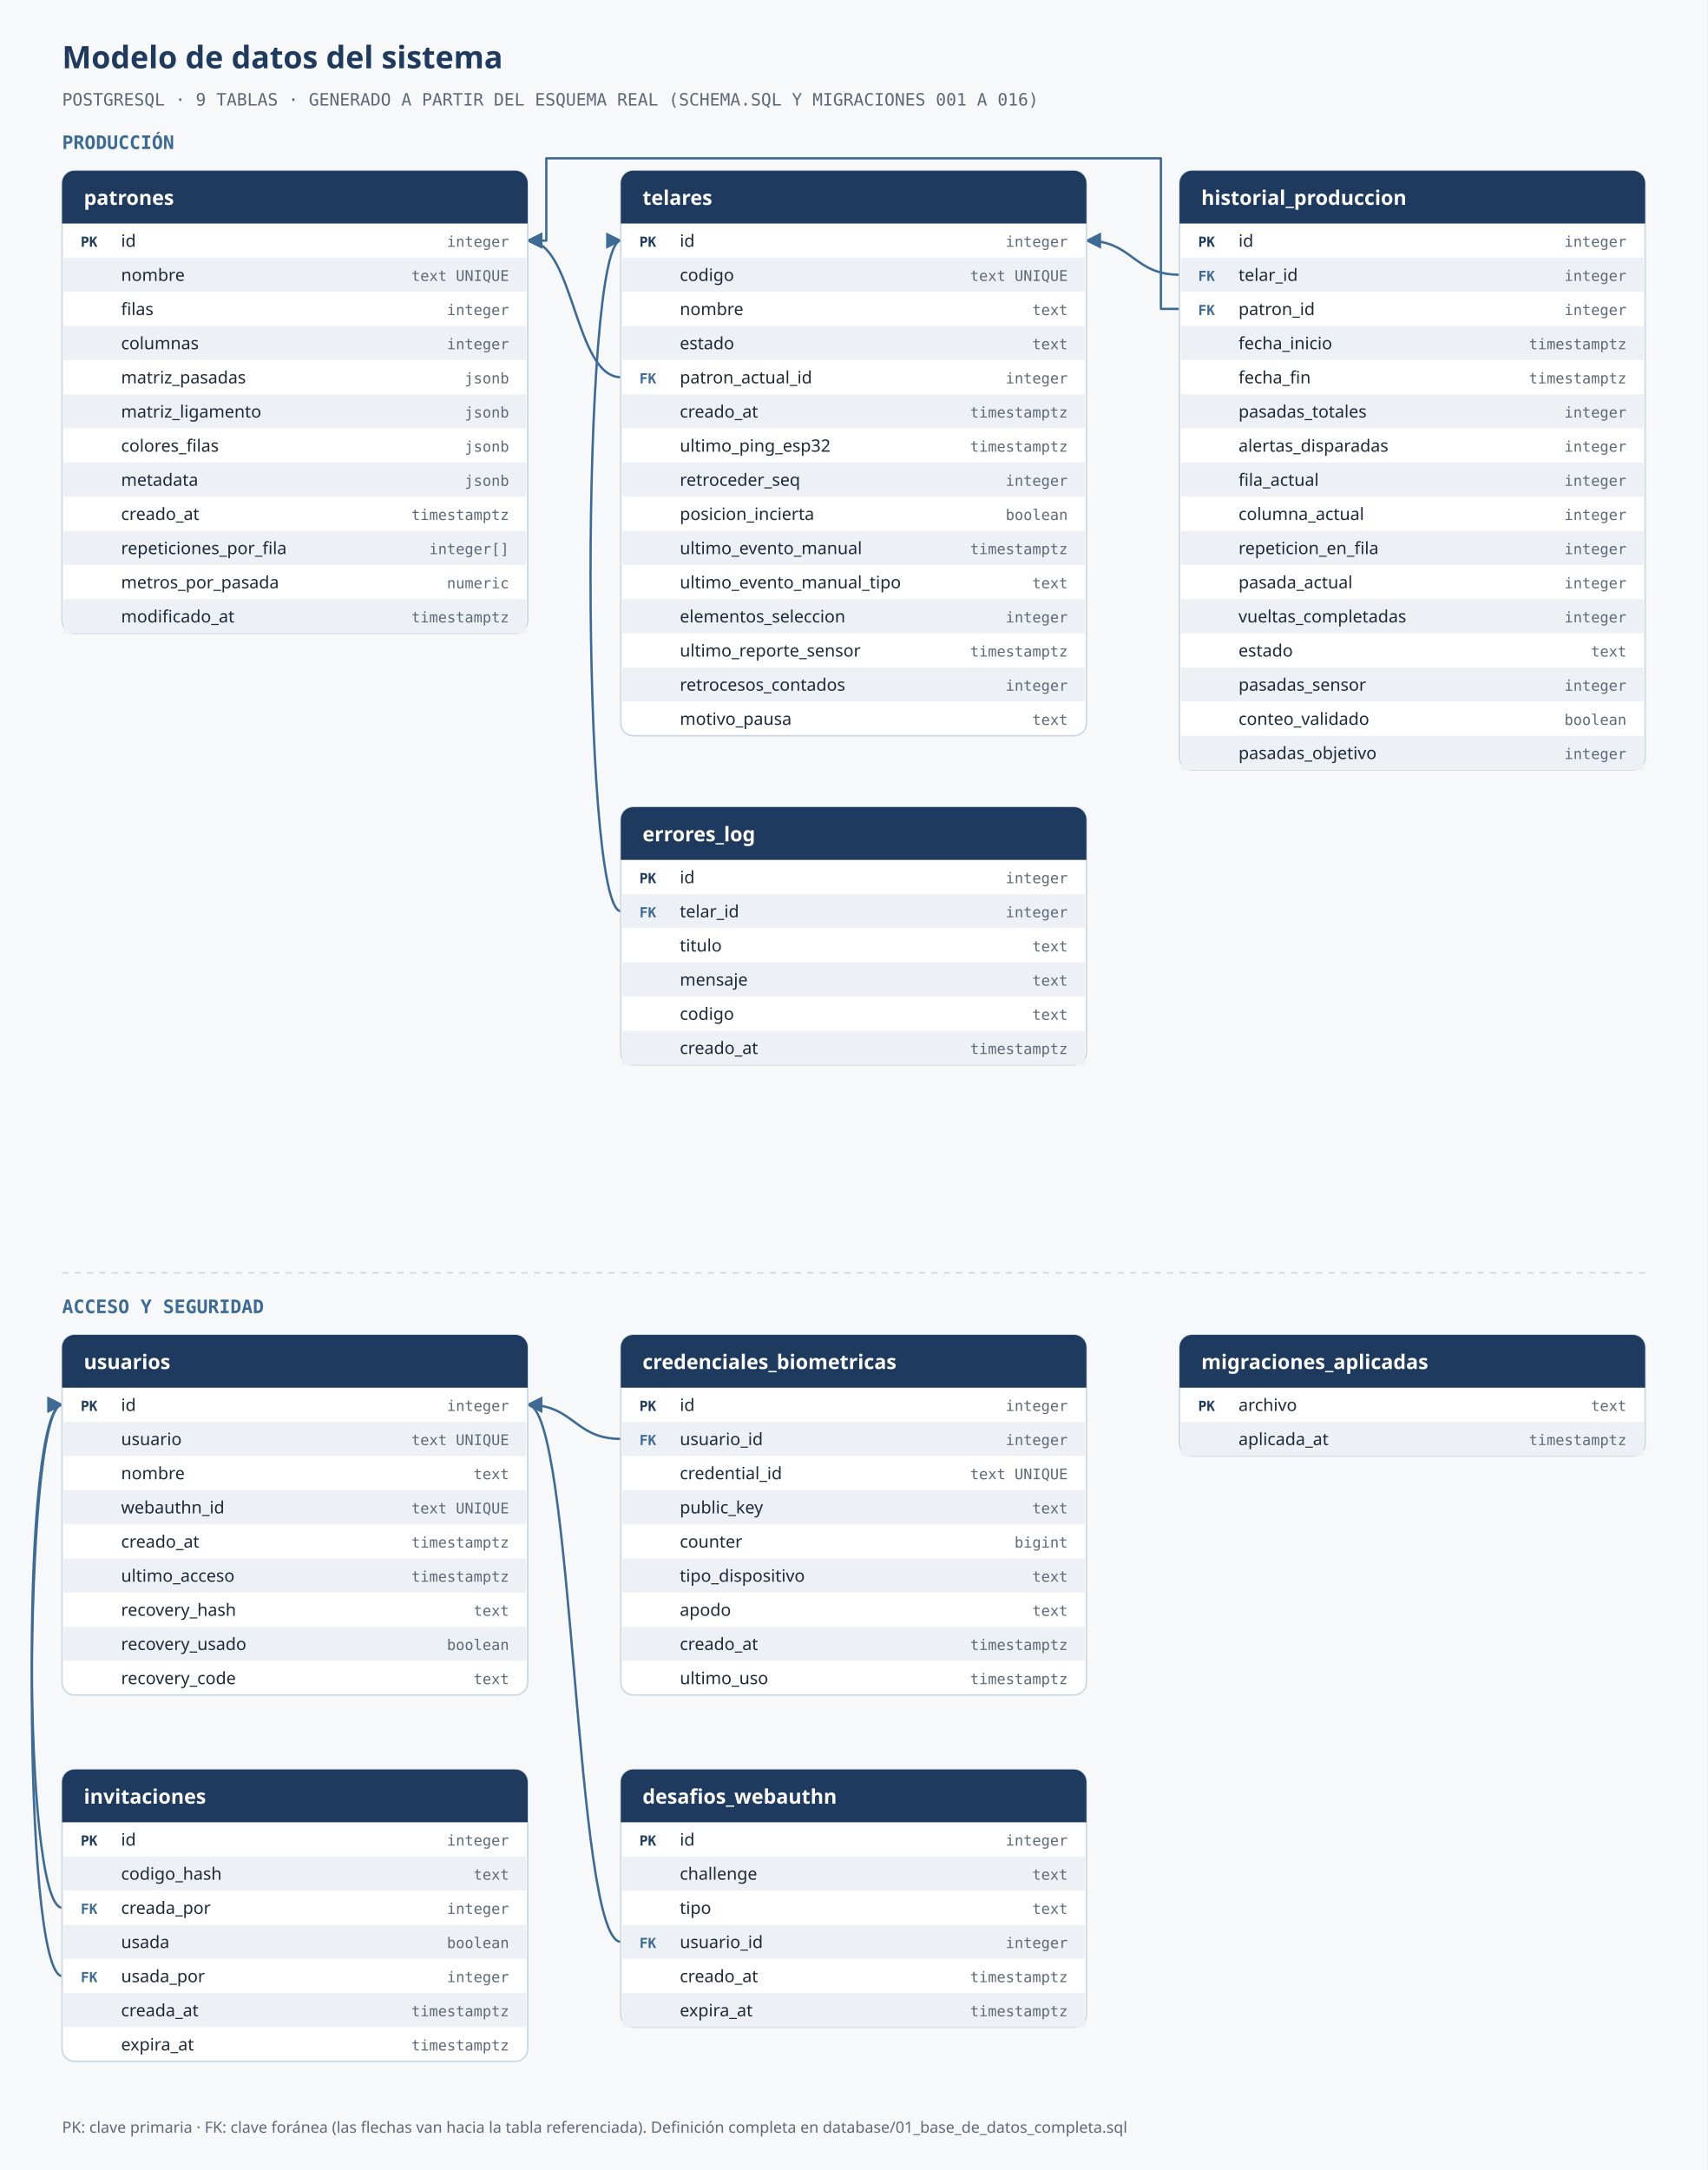
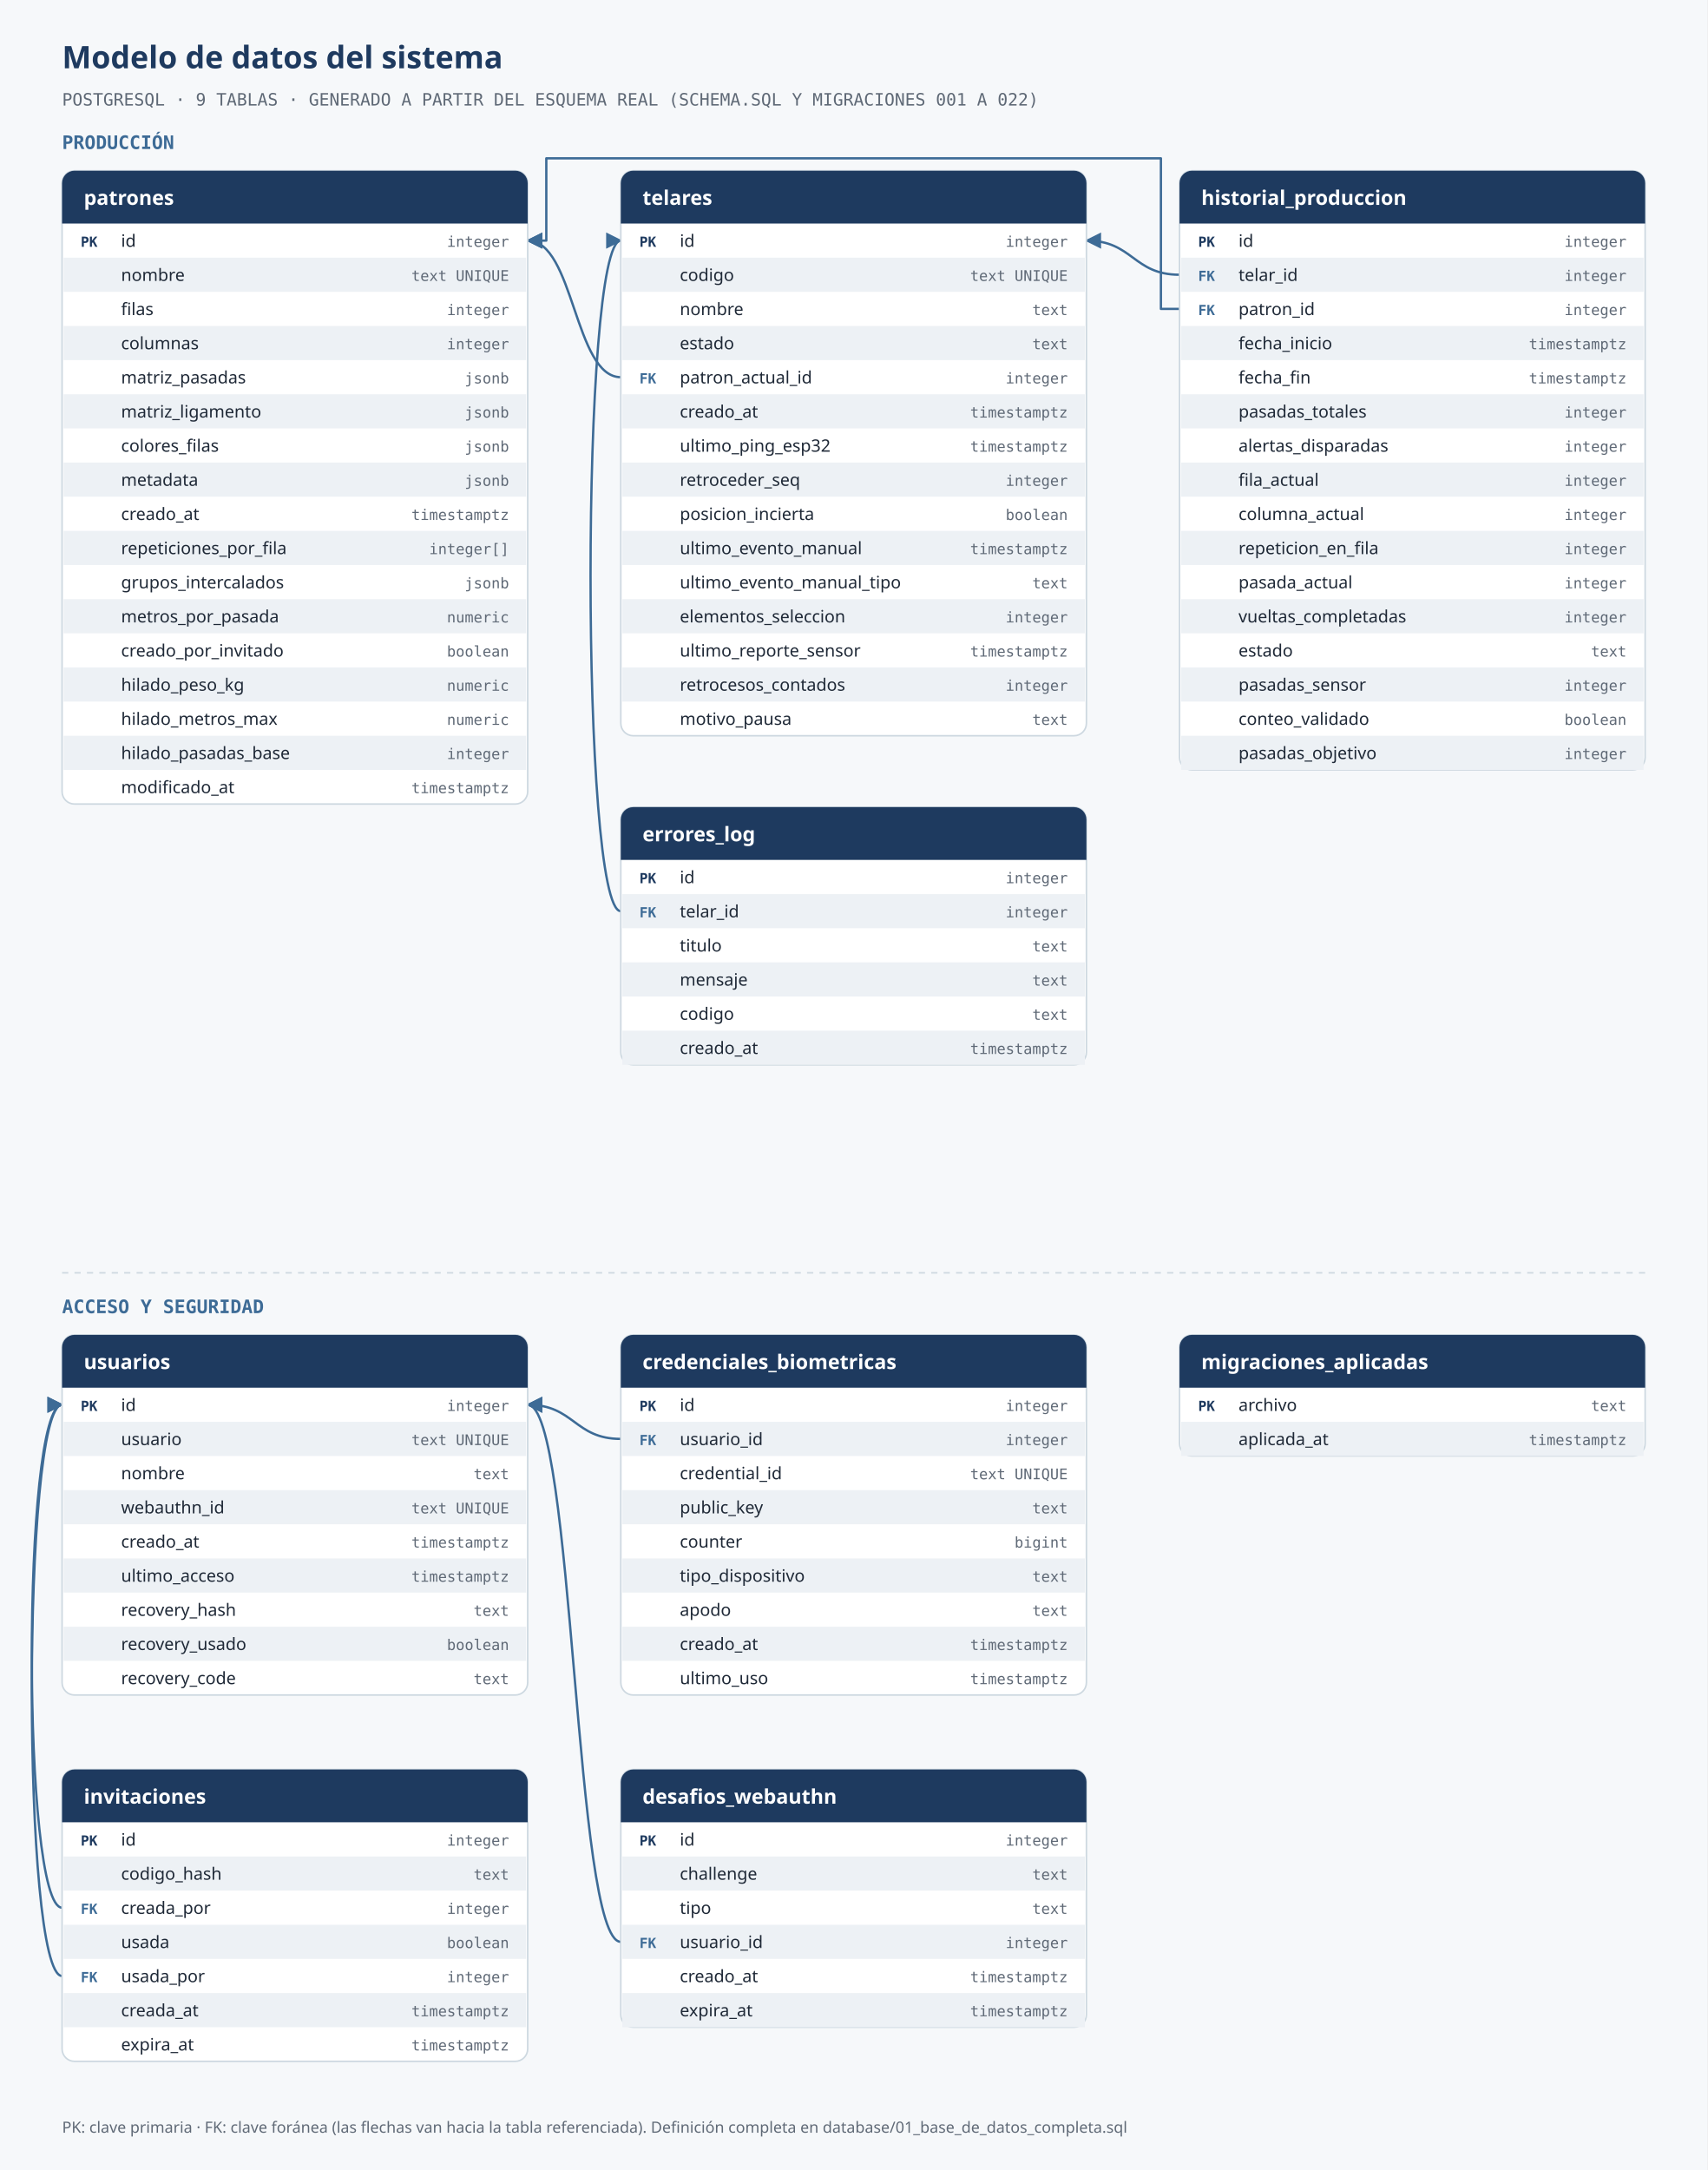
<svg xmlns="http://www.w3.org/2000/svg" viewBox="0 0 1100 1398" font-family="IBM Plex Sans, system-ui, sans-serif">
  <defs>
    <marker id="punta" viewBox="0 0 10 10" refX="9" refY="5" markerWidth="7" markerHeight="7" orient="auto">
      <path d="M0,0 L10,5 L0,10 z" fill="#3D6B96" />
    </marker>
  </defs>
  <rect width="1100" height="1398" fill="#F6F8FA" />
  <text x="40" y="44" font-size="20" font-weight="600" fill="#1E3A5F" font-family="Questrial, sans-serif">Modelo de datos del sistema</text>
-   <text x="40" y="68" font-size="11" fill="#5F6976" font-family="IBM Plex Mono, ui-monospace, monospace">POSTGRESQL · 9 TABLAS · GENERADO A PARTIR DEL ESQUEMA REAL (SCHEMA.SQL Y MIGRACIONES 001 A 016)</text>
+   <text x="40" y="68" font-size="11" fill="#5F6976" font-family="IBM Plex Mono, ui-monospace, monospace">POSTGRESQL · 9 TABLAS · GENERADO A PARTIR DEL ESQUEMA REAL (SCHEMA.SQL Y MIGRACIONES 001 A 022)</text>
  <text x="40" y="96" font-size="12" font-weight="600" fill="#3D6B96" font-family="IBM Plex Mono, ui-monospace, monospace">PRODUCCIÓN</text>
  <text x="40" y="846" font-size="12" font-weight="600" fill="#3D6B96" font-family="IBM Plex Mono, ui-monospace, monospace">ACCESO Y SEGURIDAD</text>
  <line x1="40" y1="820" x2="1060" y2="820" stroke="#CDD8E0" stroke-dasharray="4 4" />
  <path d="M400,243.0 C370.0,243.0 370.0,155.0 340,155.0" fill="none" stroke="#3D6B96" stroke-width="1.5" stroke-linejoin="round" marker-end="url(#punta)" />
  <path d="M760,177.0 C730.0,177.0 730.0,155.0 700,155.0" fill="none" stroke="#3D6B96" stroke-width="1.5" stroke-linejoin="round" marker-end="url(#punta)" />
  <path d="M760,199.0 H748 V102 H352 V155.0 H340" fill="none" stroke="#3D6B96" stroke-width="1.5" stroke-linejoin="round" marker-end="url(#punta)" />
  <path d="M400,587.0 C374,587.0 374,155.0 400,155.0" fill="none" stroke="#3D6B96" stroke-width="1.5" stroke-linejoin="round" marker-end="url(#punta)" />
  <path d="M400,927.0 C370.0,927.0 370.0,905.0 340,905.0" fill="none" stroke="#3D6B96" stroke-width="1.5" stroke-linejoin="round" marker-end="url(#punta)" />
  <path d="M400,1251.0 C370.0,1251.0 370.0,905.0 340,905.0" fill="none" stroke="#3D6B96" stroke-width="1.5" stroke-linejoin="round" marker-end="url(#punta)" />
  <path d="M40,1229.0 C14,1229.0 14,905.0 40,905.0" fill="none" stroke="#3D6B96" stroke-width="1.5" stroke-linejoin="round" marker-end="url(#punta)" />
  <path d="M40,1273.0 C14,1273.0 14,905.0 40,905.0" fill="none" stroke="#3D6B96" stroke-width="1.5" stroke-linejoin="round" marker-end="url(#punta)" />
-   <rect x="40" y="110" width="300" height="298" rx="8" fill="#FFFFFF" stroke="#CDD8E0" />
+   <rect x="40" y="110" width="300" height="408" rx="8" fill="#FFFFFF" stroke="#CDD8E0" />
  <path d="M40,118 a8,8 0 0 1 8,-8 h284 a8,8 0 0 1 8,8 v26 h-300 z" fill="#1E3A5F" />
  <text x="54" y="132" font-size="13" font-weight="600" fill="#FFFFFF">patrones</text>
  <text x="52" y="159" font-size="9" font-weight="700" fill="#1E3A5F" font-family="IBM Plex Mono, ui-monospace, monospace">PK</text>
  <text x="78" y="159" font-size="11" fill="#1F2937">id</text>
  <text x="328" y="159" font-size="9.5" fill="#5F6976" text-anchor="end" font-family="IBM Plex Mono, ui-monospace, monospace">integer</text>
  <rect x="41" y="166" width="298" height="22" fill="#EDF1F5" />
  <text x="78" y="181" font-size="11" fill="#1F2937">nombre</text>
  <text x="328" y="181" font-size="9.5" fill="#5F6976" text-anchor="end" font-family="IBM Plex Mono, ui-monospace, monospace">text UNIQUE</text>
  <text x="78" y="203" font-size="11" fill="#1F2937">filas</text>
  <text x="328" y="203" font-size="9.5" fill="#5F6976" text-anchor="end" font-family="IBM Plex Mono, ui-monospace, monospace">integer</text>
  <rect x="41" y="210" width="298" height="22" fill="#EDF1F5" />
  <text x="78" y="225" font-size="11" fill="#1F2937">columnas</text>
  <text x="328" y="225" font-size="9.5" fill="#5F6976" text-anchor="end" font-family="IBM Plex Mono, ui-monospace, monospace">integer</text>
  <text x="78" y="247" font-size="11" fill="#1F2937">matriz_pasadas</text>
  <text x="328" y="247" font-size="9.5" fill="#5F6976" text-anchor="end" font-family="IBM Plex Mono, ui-monospace, monospace">jsonb</text>
  <rect x="41" y="254" width="298" height="22" fill="#EDF1F5" />
  <text x="78" y="269" font-size="11" fill="#1F2937">matriz_ligamento</text>
  <text x="328" y="269" font-size="9.5" fill="#5F6976" text-anchor="end" font-family="IBM Plex Mono, ui-monospace, monospace">jsonb</text>
  <text x="78" y="291" font-size="11" fill="#1F2937">colores_filas</text>
  <text x="328" y="291" font-size="9.5" fill="#5F6976" text-anchor="end" font-family="IBM Plex Mono, ui-monospace, monospace">jsonb</text>
  <rect x="41" y="298" width="298" height="22" fill="#EDF1F5" />
  <text x="78" y="313" font-size="11" fill="#1F2937">metadata</text>
  <text x="328" y="313" font-size="9.5" fill="#5F6976" text-anchor="end" font-family="IBM Plex Mono, ui-monospace, monospace">jsonb</text>
  <text x="78" y="335" font-size="11" fill="#1F2937">creado_at</text>
  <text x="328" y="335" font-size="9.5" fill="#5F6976" text-anchor="end" font-family="IBM Plex Mono, ui-monospace, monospace">timestamptz</text>
  <rect x="41" y="342" width="298" height="22" fill="#EDF1F5" />
  <text x="78" y="357" font-size="11" fill="#1F2937">repeticiones_por_fila</text>
  <text x="328" y="357" font-size="9.5" fill="#5F6976" text-anchor="end" font-family="IBM Plex Mono, ui-monospace, monospace">integer[]</text>
-   <text x="78" y="379" font-size="11" fill="#1F2937">metros_por_pasada</text>
-   <text x="328" y="379" font-size="9.5" fill="#5F6976" text-anchor="end" font-family="IBM Plex Mono, ui-monospace, monospace">numeric</text>
+   <text x="78" y="379" font-size="11" fill="#1F2937">grupos_intercalados</text>
+   <text x="328" y="379" font-size="9.5" fill="#5F6976" text-anchor="end" font-family="IBM Plex Mono, ui-monospace, monospace">jsonb</text>
  <rect x="41" y="386" width="298" height="22" fill="#EDF1F5" />
-   <text x="78" y="401" font-size="11" fill="#1F2937">modificado_at</text>
-   <text x="328" y="401" font-size="9.5" fill="#5F6976" text-anchor="end" font-family="IBM Plex Mono, ui-monospace, monospace">timestamptz</text>
+   <text x="78" y="401" font-size="11" fill="#1F2937">metros_por_pasada</text>
+   <text x="328" y="401" font-size="9.5" fill="#5F6976" text-anchor="end" font-family="IBM Plex Mono, ui-monospace, monospace">numeric</text>
+   <text x="78" y="423" font-size="11" fill="#1F2937">creado_por_invitado</text>
+   <text x="328" y="423" font-size="9.5" fill="#5F6976" text-anchor="end" font-family="IBM Plex Mono, ui-monospace, monospace">boolean</text>
+   <rect x="41" y="430" width="298" height="22" fill="#EDF1F5" />
+   <text x="78" y="445" font-size="11" fill="#1F2937">hilado_peso_kg</text>
+   <text x="328" y="445" font-size="9.5" fill="#5F6976" text-anchor="end" font-family="IBM Plex Mono, ui-monospace, monospace">numeric</text>
+   <text x="78" y="467" font-size="11" fill="#1F2937">hilado_metros_max</text>
+   <text x="328" y="467" font-size="9.5" fill="#5F6976" text-anchor="end" font-family="IBM Plex Mono, ui-monospace, monospace">numeric</text>
+   <rect x="41" y="474" width="298" height="22" fill="#EDF1F5" />
+   <text x="78" y="489" font-size="11" fill="#1F2937">hilado_pasadas_base</text>
+   <text x="328" y="489" font-size="9.5" fill="#5F6976" text-anchor="end" font-family="IBM Plex Mono, ui-monospace, monospace">integer</text>
+   <text x="78" y="511" font-size="11" fill="#1F2937">modificado_at</text>
+   <text x="328" y="511" font-size="9.5" fill="#5F6976" text-anchor="end" font-family="IBM Plex Mono, ui-monospace, monospace">timestamptz</text>
  <rect x="400" y="110" width="300" height="364" rx="8" fill="#FFFFFF" stroke="#CDD8E0" />
  <path d="M400,118 a8,8 0 0 1 8,-8 h284 a8,8 0 0 1 8,8 v26 h-300 z" fill="#1E3A5F" />
  <text x="414" y="132" font-size="13" font-weight="600" fill="#FFFFFF">telares</text>
  <text x="412" y="159" font-size="9" font-weight="700" fill="#1E3A5F" font-family="IBM Plex Mono, ui-monospace, monospace">PK</text>
  <text x="438" y="159" font-size="11" fill="#1F2937">id</text>
  <text x="688" y="159" font-size="9.5" fill="#5F6976" text-anchor="end" font-family="IBM Plex Mono, ui-monospace, monospace">integer</text>
  <rect x="401" y="166" width="298" height="22" fill="#EDF1F5" />
  <text x="438" y="181" font-size="11" fill="#1F2937">codigo</text>
  <text x="688" y="181" font-size="9.5" fill="#5F6976" text-anchor="end" font-family="IBM Plex Mono, ui-monospace, monospace">text UNIQUE</text>
  <text x="438" y="203" font-size="11" fill="#1F2937">nombre</text>
  <text x="688" y="203" font-size="9.5" fill="#5F6976" text-anchor="end" font-family="IBM Plex Mono, ui-monospace, monospace">text</text>
  <rect x="401" y="210" width="298" height="22" fill="#EDF1F5" />
  <text x="438" y="225" font-size="11" fill="#1F2937">estado</text>
  <text x="688" y="225" font-size="9.5" fill="#5F6976" text-anchor="end" font-family="IBM Plex Mono, ui-monospace, monospace">text</text>
  <text x="412" y="247" font-size="9" font-weight="700" fill="#3D6B96" font-family="IBM Plex Mono, ui-monospace, monospace">FK</text>
  <text x="438" y="247" font-size="11" fill="#1F2937">patron_actual_id</text>
  <text x="688" y="247" font-size="9.5" fill="#5F6976" text-anchor="end" font-family="IBM Plex Mono, ui-monospace, monospace">integer</text>
  <rect x="401" y="254" width="298" height="22" fill="#EDF1F5" />
  <text x="438" y="269" font-size="11" fill="#1F2937">creado_at</text>
  <text x="688" y="269" font-size="9.5" fill="#5F6976" text-anchor="end" font-family="IBM Plex Mono, ui-monospace, monospace">timestamptz</text>
  <text x="438" y="291" font-size="11" fill="#1F2937">ultimo_ping_esp32</text>
  <text x="688" y="291" font-size="9.5" fill="#5F6976" text-anchor="end" font-family="IBM Plex Mono, ui-monospace, monospace">timestamptz</text>
  <rect x="401" y="298" width="298" height="22" fill="#EDF1F5" />
  <text x="438" y="313" font-size="11" fill="#1F2937">retroceder_seq</text>
  <text x="688" y="313" font-size="9.5" fill="#5F6976" text-anchor="end" font-family="IBM Plex Mono, ui-monospace, monospace">integer</text>
  <text x="438" y="335" font-size="11" fill="#1F2937">posicion_incierta</text>
  <text x="688" y="335" font-size="9.5" fill="#5F6976" text-anchor="end" font-family="IBM Plex Mono, ui-monospace, monospace">boolean</text>
  <rect x="401" y="342" width="298" height="22" fill="#EDF1F5" />
  <text x="438" y="357" font-size="11" fill="#1F2937">ultimo_evento_manual</text>
  <text x="688" y="357" font-size="9.5" fill="#5F6976" text-anchor="end" font-family="IBM Plex Mono, ui-monospace, monospace">timestamptz</text>
  <text x="438" y="379" font-size="11" fill="#1F2937">ultimo_evento_manual_tipo</text>
  <text x="688" y="379" font-size="9.5" fill="#5F6976" text-anchor="end" font-family="IBM Plex Mono, ui-monospace, monospace">text</text>
  <rect x="401" y="386" width="298" height="22" fill="#EDF1F5" />
  <text x="438" y="401" font-size="11" fill="#1F2937">elementos_seleccion</text>
  <text x="688" y="401" font-size="9.5" fill="#5F6976" text-anchor="end" font-family="IBM Plex Mono, ui-monospace, monospace">integer</text>
  <text x="438" y="423" font-size="11" fill="#1F2937">ultimo_reporte_sensor</text>
  <text x="688" y="423" font-size="9.5" fill="#5F6976" text-anchor="end" font-family="IBM Plex Mono, ui-monospace, monospace">timestamptz</text>
  <rect x="401" y="430" width="298" height="22" fill="#EDF1F5" />
  <text x="438" y="445" font-size="11" fill="#1F2937">retrocesos_contados</text>
  <text x="688" y="445" font-size="9.5" fill="#5F6976" text-anchor="end" font-family="IBM Plex Mono, ui-monospace, monospace">integer</text>
  <text x="438" y="467" font-size="11" fill="#1F2937">motivo_pausa</text>
  <text x="688" y="467" font-size="9.5" fill="#5F6976" text-anchor="end" font-family="IBM Plex Mono, ui-monospace, monospace">text</text>
  <rect x="760" y="110" width="300" height="386" rx="8" fill="#FFFFFF" stroke="#CDD8E0" />
  <path d="M760,118 a8,8 0 0 1 8,-8 h284 a8,8 0 0 1 8,8 v26 h-300 z" fill="#1E3A5F" />
  <text x="774" y="132" font-size="13" font-weight="600" fill="#FFFFFF">historial_produccion</text>
  <text x="772" y="159" font-size="9" font-weight="700" fill="#1E3A5F" font-family="IBM Plex Mono, ui-monospace, monospace">PK</text>
  <text x="798" y="159" font-size="11" fill="#1F2937">id</text>
  <text x="1048" y="159" font-size="9.5" fill="#5F6976" text-anchor="end" font-family="IBM Plex Mono, ui-monospace, monospace">integer</text>
  <rect x="761" y="166" width="298" height="22" fill="#EDF1F5" />
  <text x="772" y="181" font-size="9" font-weight="700" fill="#3D6B96" font-family="IBM Plex Mono, ui-monospace, monospace">FK</text>
  <text x="798" y="181" font-size="11" fill="#1F2937">telar_id</text>
  <text x="1048" y="181" font-size="9.5" fill="#5F6976" text-anchor="end" font-family="IBM Plex Mono, ui-monospace, monospace">integer</text>
  <text x="772" y="203" font-size="9" font-weight="700" fill="#3D6B96" font-family="IBM Plex Mono, ui-monospace, monospace">FK</text>
  <text x="798" y="203" font-size="11" fill="#1F2937">patron_id</text>
  <text x="1048" y="203" font-size="9.5" fill="#5F6976" text-anchor="end" font-family="IBM Plex Mono, ui-monospace, monospace">integer</text>
  <rect x="761" y="210" width="298" height="22" fill="#EDF1F5" />
  <text x="798" y="225" font-size="11" fill="#1F2937">fecha_inicio</text>
  <text x="1048" y="225" font-size="9.5" fill="#5F6976" text-anchor="end" font-family="IBM Plex Mono, ui-monospace, monospace">timestamptz</text>
  <text x="798" y="247" font-size="11" fill="#1F2937">fecha_fin</text>
  <text x="1048" y="247" font-size="9.5" fill="#5F6976" text-anchor="end" font-family="IBM Plex Mono, ui-monospace, monospace">timestamptz</text>
  <rect x="761" y="254" width="298" height="22" fill="#EDF1F5" />
  <text x="798" y="269" font-size="11" fill="#1F2937">pasadas_totales</text>
  <text x="1048" y="269" font-size="9.5" fill="#5F6976" text-anchor="end" font-family="IBM Plex Mono, ui-monospace, monospace">integer</text>
  <text x="798" y="291" font-size="11" fill="#1F2937">alertas_disparadas</text>
  <text x="1048" y="291" font-size="9.5" fill="#5F6976" text-anchor="end" font-family="IBM Plex Mono, ui-monospace, monospace">integer</text>
  <rect x="761" y="298" width="298" height="22" fill="#EDF1F5" />
  <text x="798" y="313" font-size="11" fill="#1F2937">fila_actual</text>
  <text x="1048" y="313" font-size="9.5" fill="#5F6976" text-anchor="end" font-family="IBM Plex Mono, ui-monospace, monospace">integer</text>
  <text x="798" y="335" font-size="11" fill="#1F2937">columna_actual</text>
  <text x="1048" y="335" font-size="9.5" fill="#5F6976" text-anchor="end" font-family="IBM Plex Mono, ui-monospace, monospace">integer</text>
  <rect x="761" y="342" width="298" height="22" fill="#EDF1F5" />
  <text x="798" y="357" font-size="11" fill="#1F2937">repeticion_en_fila</text>
  <text x="1048" y="357" font-size="9.5" fill="#5F6976" text-anchor="end" font-family="IBM Plex Mono, ui-monospace, monospace">integer</text>
  <text x="798" y="379" font-size="11" fill="#1F2937">pasada_actual</text>
  <text x="1048" y="379" font-size="9.5" fill="#5F6976" text-anchor="end" font-family="IBM Plex Mono, ui-monospace, monospace">integer</text>
  <rect x="761" y="386" width="298" height="22" fill="#EDF1F5" />
  <text x="798" y="401" font-size="11" fill="#1F2937">vueltas_completadas</text>
  <text x="1048" y="401" font-size="9.5" fill="#5F6976" text-anchor="end" font-family="IBM Plex Mono, ui-monospace, monospace">integer</text>
  <text x="798" y="423" font-size="11" fill="#1F2937">estado</text>
  <text x="1048" y="423" font-size="9.5" fill="#5F6976" text-anchor="end" font-family="IBM Plex Mono, ui-monospace, monospace">text</text>
  <rect x="761" y="430" width="298" height="22" fill="#EDF1F5" />
  <text x="798" y="445" font-size="11" fill="#1F2937">pasadas_sensor</text>
  <text x="1048" y="445" font-size="9.5" fill="#5F6976" text-anchor="end" font-family="IBM Plex Mono, ui-monospace, monospace">integer</text>
  <text x="798" y="467" font-size="11" fill="#1F2937">conteo_validado</text>
  <text x="1048" y="467" font-size="9.5" fill="#5F6976" text-anchor="end" font-family="IBM Plex Mono, ui-monospace, monospace">boolean</text>
  <rect x="761" y="474" width="298" height="22" fill="#EDF1F5" />
  <text x="798" y="489" font-size="11" fill="#1F2937">pasadas_objetivo</text>
  <text x="1048" y="489" font-size="9.5" fill="#5F6976" text-anchor="end" font-family="IBM Plex Mono, ui-monospace, monospace">integer</text>
  <rect x="400" y="520" width="300" height="166" rx="8" fill="#FFFFFF" stroke="#CDD8E0" />
  <path d="M400,528 a8,8 0 0 1 8,-8 h284 a8,8 0 0 1 8,8 v26 h-300 z" fill="#1E3A5F" />
  <text x="414" y="542" font-size="13" font-weight="600" fill="#FFFFFF">errores_log</text>
  <text x="412" y="569" font-size="9" font-weight="700" fill="#1E3A5F" font-family="IBM Plex Mono, ui-monospace, monospace">PK</text>
  <text x="438" y="569" font-size="11" fill="#1F2937">id</text>
  <text x="688" y="569" font-size="9.5" fill="#5F6976" text-anchor="end" font-family="IBM Plex Mono, ui-monospace, monospace">integer</text>
  <rect x="401" y="576" width="298" height="22" fill="#EDF1F5" />
  <text x="412" y="591" font-size="9" font-weight="700" fill="#3D6B96" font-family="IBM Plex Mono, ui-monospace, monospace">FK</text>
  <text x="438" y="591" font-size="11" fill="#1F2937">telar_id</text>
  <text x="688" y="591" font-size="9.5" fill="#5F6976" text-anchor="end" font-family="IBM Plex Mono, ui-monospace, monospace">integer</text>
  <text x="438" y="613" font-size="11" fill="#1F2937">titulo</text>
  <text x="688" y="613" font-size="9.5" fill="#5F6976" text-anchor="end" font-family="IBM Plex Mono, ui-monospace, monospace">text</text>
  <rect x="401" y="620" width="298" height="22" fill="#EDF1F5" />
  <text x="438" y="635" font-size="11" fill="#1F2937">mensaje</text>
  <text x="688" y="635" font-size="9.5" fill="#5F6976" text-anchor="end" font-family="IBM Plex Mono, ui-monospace, monospace">text</text>
  <text x="438" y="657" font-size="11" fill="#1F2937">codigo</text>
  <text x="688" y="657" font-size="9.5" fill="#5F6976" text-anchor="end" font-family="IBM Plex Mono, ui-monospace, monospace">text</text>
  <rect x="401" y="664" width="298" height="22" fill="#EDF1F5" />
  <text x="438" y="679" font-size="11" fill="#1F2937">creado_at</text>
  <text x="688" y="679" font-size="9.5" fill="#5F6976" text-anchor="end" font-family="IBM Plex Mono, ui-monospace, monospace">timestamptz</text>
  <rect x="40" y="860" width="300" height="232" rx="8" fill="#FFFFFF" stroke="#CDD8E0" />
  <path d="M40,868 a8,8 0 0 1 8,-8 h284 a8,8 0 0 1 8,8 v26 h-300 z" fill="#1E3A5F" />
  <text x="54" y="882" font-size="13" font-weight="600" fill="#FFFFFF">usuarios</text>
  <text x="52" y="909" font-size="9" font-weight="700" fill="#1E3A5F" font-family="IBM Plex Mono, ui-monospace, monospace">PK</text>
  <text x="78" y="909" font-size="11" fill="#1F2937">id</text>
  <text x="328" y="909" font-size="9.5" fill="#5F6976" text-anchor="end" font-family="IBM Plex Mono, ui-monospace, monospace">integer</text>
  <rect x="41" y="916" width="298" height="22" fill="#EDF1F5" />
  <text x="78" y="931" font-size="11" fill="#1F2937">usuario</text>
  <text x="328" y="931" font-size="9.5" fill="#5F6976" text-anchor="end" font-family="IBM Plex Mono, ui-monospace, monospace">text UNIQUE</text>
  <text x="78" y="953" font-size="11" fill="#1F2937">nombre</text>
  <text x="328" y="953" font-size="9.5" fill="#5F6976" text-anchor="end" font-family="IBM Plex Mono, ui-monospace, monospace">text</text>
  <rect x="41" y="960" width="298" height="22" fill="#EDF1F5" />
  <text x="78" y="975" font-size="11" fill="#1F2937">webauthn_id</text>
  <text x="328" y="975" font-size="9.5" fill="#5F6976" text-anchor="end" font-family="IBM Plex Mono, ui-monospace, monospace">text UNIQUE</text>
  <text x="78" y="997" font-size="11" fill="#1F2937">creado_at</text>
  <text x="328" y="997" font-size="9.5" fill="#5F6976" text-anchor="end" font-family="IBM Plex Mono, ui-monospace, monospace">timestamptz</text>
  <rect x="41" y="1004" width="298" height="22" fill="#EDF1F5" />
  <text x="78" y="1019" font-size="11" fill="#1F2937">ultimo_acceso</text>
  <text x="328" y="1019" font-size="9.5" fill="#5F6976" text-anchor="end" font-family="IBM Plex Mono, ui-monospace, monospace">timestamptz</text>
  <text x="78" y="1041" font-size="11" fill="#1F2937">recovery_hash</text>
  <text x="328" y="1041" font-size="9.5" fill="#5F6976" text-anchor="end" font-family="IBM Plex Mono, ui-monospace, monospace">text</text>
  <rect x="41" y="1048" width="298" height="22" fill="#EDF1F5" />
  <text x="78" y="1063" font-size="11" fill="#1F2937">recovery_usado</text>
  <text x="328" y="1063" font-size="9.5" fill="#5F6976" text-anchor="end" font-family="IBM Plex Mono, ui-monospace, monospace">boolean</text>
  <text x="78" y="1085" font-size="11" fill="#1F2937">recovery_code</text>
  <text x="328" y="1085" font-size="9.5" fill="#5F6976" text-anchor="end" font-family="IBM Plex Mono, ui-monospace, monospace">text</text>
  <rect x="400" y="860" width="300" height="232" rx="8" fill="#FFFFFF" stroke="#CDD8E0" />
  <path d="M400,868 a8,8 0 0 1 8,-8 h284 a8,8 0 0 1 8,8 v26 h-300 z" fill="#1E3A5F" />
  <text x="414" y="882" font-size="13" font-weight="600" fill="#FFFFFF">credenciales_biometricas</text>
  <text x="412" y="909" font-size="9" font-weight="700" fill="#1E3A5F" font-family="IBM Plex Mono, ui-monospace, monospace">PK</text>
  <text x="438" y="909" font-size="11" fill="#1F2937">id</text>
  <text x="688" y="909" font-size="9.5" fill="#5F6976" text-anchor="end" font-family="IBM Plex Mono, ui-monospace, monospace">integer</text>
  <rect x="401" y="916" width="298" height="22" fill="#EDF1F5" />
  <text x="412" y="931" font-size="9" font-weight="700" fill="#3D6B96" font-family="IBM Plex Mono, ui-monospace, monospace">FK</text>
  <text x="438" y="931" font-size="11" fill="#1F2937">usuario_id</text>
  <text x="688" y="931" font-size="9.5" fill="#5F6976" text-anchor="end" font-family="IBM Plex Mono, ui-monospace, monospace">integer</text>
  <text x="438" y="953" font-size="11" fill="#1F2937">credential_id</text>
  <text x="688" y="953" font-size="9.5" fill="#5F6976" text-anchor="end" font-family="IBM Plex Mono, ui-monospace, monospace">text UNIQUE</text>
  <rect x="401" y="960" width="298" height="22" fill="#EDF1F5" />
  <text x="438" y="975" font-size="11" fill="#1F2937">public_key</text>
  <text x="688" y="975" font-size="9.5" fill="#5F6976" text-anchor="end" font-family="IBM Plex Mono, ui-monospace, monospace">text</text>
  <text x="438" y="997" font-size="11" fill="#1F2937">counter</text>
  <text x="688" y="997" font-size="9.5" fill="#5F6976" text-anchor="end" font-family="IBM Plex Mono, ui-monospace, monospace">bigint</text>
  <rect x="401" y="1004" width="298" height="22" fill="#EDF1F5" />
  <text x="438" y="1019" font-size="11" fill="#1F2937">tipo_dispositivo</text>
  <text x="688" y="1019" font-size="9.5" fill="#5F6976" text-anchor="end" font-family="IBM Plex Mono, ui-monospace, monospace">text</text>
  <text x="438" y="1041" font-size="11" fill="#1F2937">apodo</text>
  <text x="688" y="1041" font-size="9.5" fill="#5F6976" text-anchor="end" font-family="IBM Plex Mono, ui-monospace, monospace">text</text>
  <rect x="401" y="1048" width="298" height="22" fill="#EDF1F5" />
  <text x="438" y="1063" font-size="11" fill="#1F2937">creado_at</text>
  <text x="688" y="1063" font-size="9.5" fill="#5F6976" text-anchor="end" font-family="IBM Plex Mono, ui-monospace, monospace">timestamptz</text>
  <text x="438" y="1085" font-size="11" fill="#1F2937">ultimo_uso</text>
  <text x="688" y="1085" font-size="9.5" fill="#5F6976" text-anchor="end" font-family="IBM Plex Mono, ui-monospace, monospace">timestamptz</text>
  <rect x="760" y="860" width="300" height="78" rx="8" fill="#FFFFFF" stroke="#CDD8E0" />
  <path d="M760,868 a8,8 0 0 1 8,-8 h284 a8,8 0 0 1 8,8 v26 h-300 z" fill="#1E3A5F" />
  <text x="774" y="882" font-size="13" font-weight="600" fill="#FFFFFF">migraciones_aplicadas</text>
  <text x="772" y="909" font-size="9" font-weight="700" fill="#1E3A5F" font-family="IBM Plex Mono, ui-monospace, monospace">PK</text>
  <text x="798" y="909" font-size="11" fill="#1F2937">archivo</text>
  <text x="1048" y="909" font-size="9.5" fill="#5F6976" text-anchor="end" font-family="IBM Plex Mono, ui-monospace, monospace">text</text>
  <rect x="761" y="916" width="298" height="22" fill="#EDF1F5" />
  <text x="798" y="931" font-size="11" fill="#1F2937">aplicada_at</text>
  <text x="1048" y="931" font-size="9.5" fill="#5F6976" text-anchor="end" font-family="IBM Plex Mono, ui-monospace, monospace">timestamptz</text>
  <rect x="40" y="1140" width="300" height="188" rx="8" fill="#FFFFFF" stroke="#CDD8E0" />
  <path d="M40,1148 a8,8 0 0 1 8,-8 h284 a8,8 0 0 1 8,8 v26 h-300 z" fill="#1E3A5F" />
  <text x="54" y="1162" font-size="13" font-weight="600" fill="#FFFFFF">invitaciones</text>
  <text x="52" y="1189" font-size="9" font-weight="700" fill="#1E3A5F" font-family="IBM Plex Mono, ui-monospace, monospace">PK</text>
  <text x="78" y="1189" font-size="11" fill="#1F2937">id</text>
  <text x="328" y="1189" font-size="9.5" fill="#5F6976" text-anchor="end" font-family="IBM Plex Mono, ui-monospace, monospace">integer</text>
  <rect x="41" y="1196" width="298" height="22" fill="#EDF1F5" />
  <text x="78" y="1211" font-size="11" fill="#1F2937">codigo_hash</text>
  <text x="328" y="1211" font-size="9.5" fill="#5F6976" text-anchor="end" font-family="IBM Plex Mono, ui-monospace, monospace">text</text>
  <text x="52" y="1233" font-size="9" font-weight="700" fill="#3D6B96" font-family="IBM Plex Mono, ui-monospace, monospace">FK</text>
  <text x="78" y="1233" font-size="11" fill="#1F2937">creada_por</text>
  <text x="328" y="1233" font-size="9.5" fill="#5F6976" text-anchor="end" font-family="IBM Plex Mono, ui-monospace, monospace">integer</text>
  <rect x="41" y="1240" width="298" height="22" fill="#EDF1F5" />
  <text x="78" y="1255" font-size="11" fill="#1F2937">usada</text>
  <text x="328" y="1255" font-size="9.5" fill="#5F6976" text-anchor="end" font-family="IBM Plex Mono, ui-monospace, monospace">boolean</text>
  <text x="52" y="1277" font-size="9" font-weight="700" fill="#3D6B96" font-family="IBM Plex Mono, ui-monospace, monospace">FK</text>
  <text x="78" y="1277" font-size="11" fill="#1F2937">usada_por</text>
  <text x="328" y="1277" font-size="9.5" fill="#5F6976" text-anchor="end" font-family="IBM Plex Mono, ui-monospace, monospace">integer</text>
  <rect x="41" y="1284" width="298" height="22" fill="#EDF1F5" />
  <text x="78" y="1299" font-size="11" fill="#1F2937">creada_at</text>
  <text x="328" y="1299" font-size="9.5" fill="#5F6976" text-anchor="end" font-family="IBM Plex Mono, ui-monospace, monospace">timestamptz</text>
  <text x="78" y="1321" font-size="11" fill="#1F2937">expira_at</text>
  <text x="328" y="1321" font-size="9.5" fill="#5F6976" text-anchor="end" font-family="IBM Plex Mono, ui-monospace, monospace">timestamptz</text>
  <rect x="400" y="1140" width="300" height="166" rx="8" fill="#FFFFFF" stroke="#CDD8E0" />
  <path d="M400,1148 a8,8 0 0 1 8,-8 h284 a8,8 0 0 1 8,8 v26 h-300 z" fill="#1E3A5F" />
  <text x="414" y="1162" font-size="13" font-weight="600" fill="#FFFFFF">desafios_webauthn</text>
  <text x="412" y="1189" font-size="9" font-weight="700" fill="#1E3A5F" font-family="IBM Plex Mono, ui-monospace, monospace">PK</text>
  <text x="438" y="1189" font-size="11" fill="#1F2937">id</text>
  <text x="688" y="1189" font-size="9.5" fill="#5F6976" text-anchor="end" font-family="IBM Plex Mono, ui-monospace, monospace">integer</text>
  <rect x="401" y="1196" width="298" height="22" fill="#EDF1F5" />
  <text x="438" y="1211" font-size="11" fill="#1F2937">challenge</text>
  <text x="688" y="1211" font-size="9.5" fill="#5F6976" text-anchor="end" font-family="IBM Plex Mono, ui-monospace, monospace">text</text>
  <text x="438" y="1233" font-size="11" fill="#1F2937">tipo</text>
  <text x="688" y="1233" font-size="9.5" fill="#5F6976" text-anchor="end" font-family="IBM Plex Mono, ui-monospace, monospace">text</text>
  <rect x="401" y="1240" width="298" height="22" fill="#EDF1F5" />
  <text x="412" y="1255" font-size="9" font-weight="700" fill="#3D6B96" font-family="IBM Plex Mono, ui-monospace, monospace">FK</text>
  <text x="438" y="1255" font-size="11" fill="#1F2937">usuario_id</text>
  <text x="688" y="1255" font-size="9.5" fill="#5F6976" text-anchor="end" font-family="IBM Plex Mono, ui-monospace, monospace">integer</text>
  <text x="438" y="1277" font-size="11" fill="#1F2937">creado_at</text>
  <text x="688" y="1277" font-size="9.5" fill="#5F6976" text-anchor="end" font-family="IBM Plex Mono, ui-monospace, monospace">timestamptz</text>
  <rect x="401" y="1284" width="298" height="22" fill="#EDF1F5" />
  <text x="438" y="1299" font-size="11" fill="#1F2937">expira_at</text>
  <text x="688" y="1299" font-size="9.5" fill="#5F6976" text-anchor="end" font-family="IBM Plex Mono, ui-monospace, monospace">timestamptz</text>
  <text x="40" y="1374" font-size="10" fill="#5F6976">PK: clave primaria · FK: clave foránea (las flechas van hacia la tabla referenciada). Definición completa en database/01_base_de_datos_completa.sql</text>
</svg>
